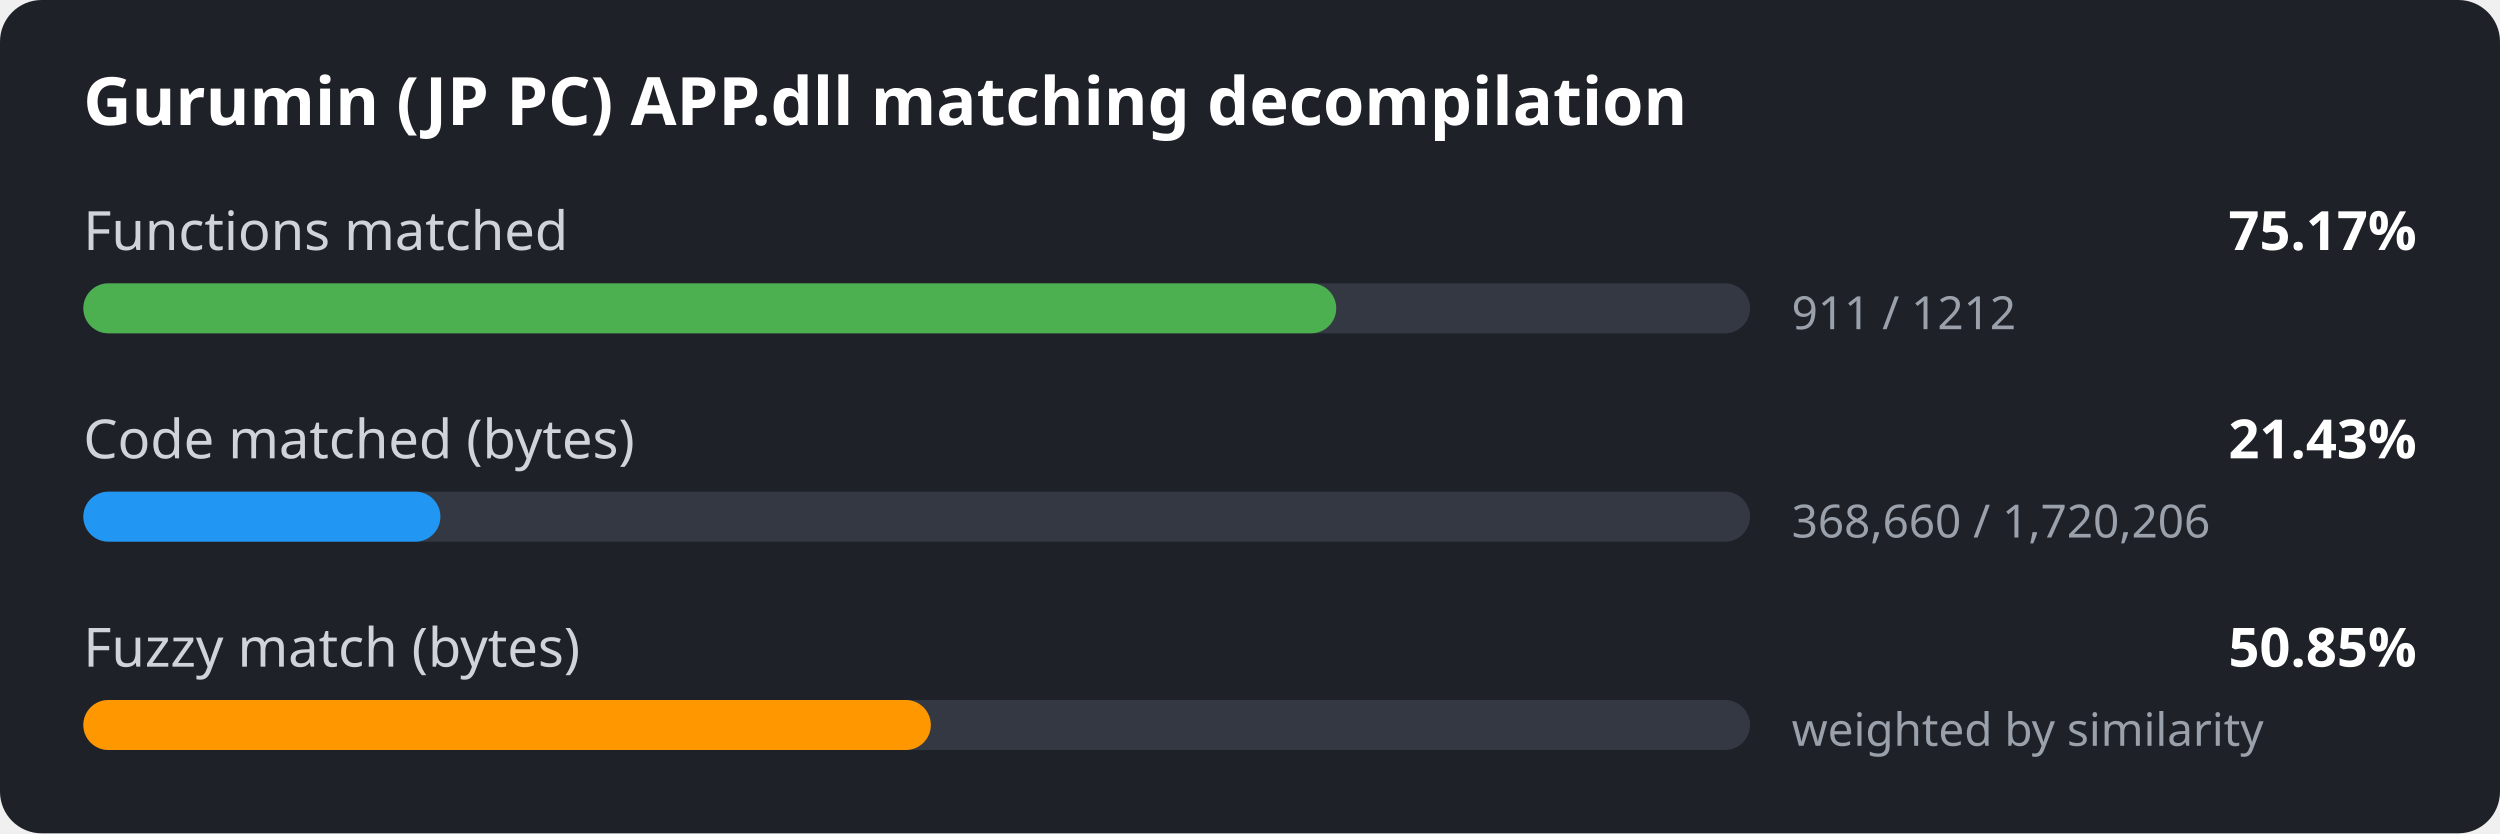
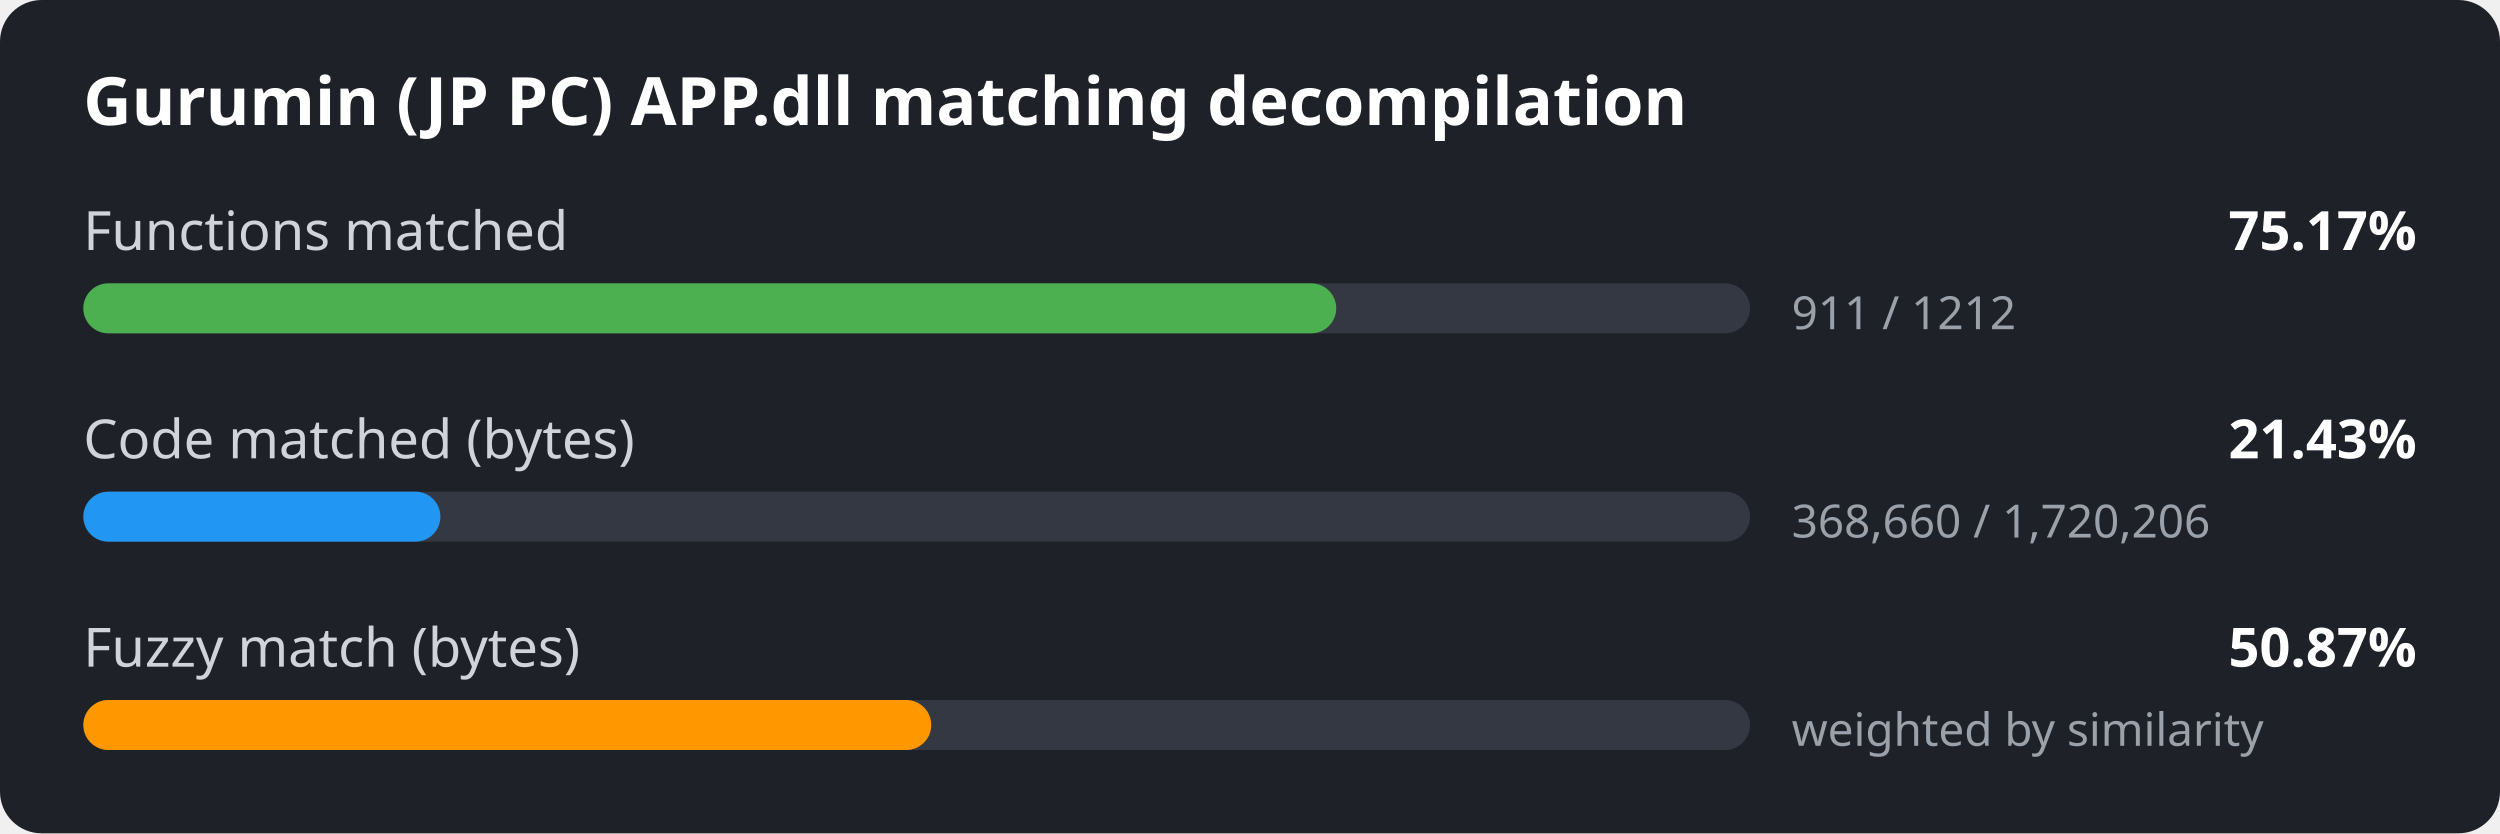
<svg xmlns="http://www.w3.org/2000/svg" width="600" height="200" viewBox="0 0 600 200">
  <style>
.bg { fill: #1e2127; }
.title { font: 600 16px sans-serif; fill: #ffffff; }
.label { font: 13px sans-serif; fill: #d0d4da; }
.value { font: 600 13px sans-serif; fill: #ffffff; }
.detail { font: 11px sans-serif; fill: #9aa1ab; }
.track { fill: #333842; }
</style>
  <rect width="600" height="200" rx="10" class="bg" />
  <text x="20" y="30" class="title">Gurumin (JP PC) APP.dll matching decompilation</text>
  <text x="20" y="60" class="label">Functions matched</text>
  <text x="580" y="60" class="value" text-anchor="end">75.17%</text>
  <rect x="20" y="68" width="400" height="12" rx="6" class="track" />
  <rect x="20" y="68" width="300.7" height="12" rx="6" fill="#4caf50" />
  <text x="430" y="79" class="detail">911 / 1212</text>
  <text x="20" y="110" class="label">Code matched (bytes)</text>
  <text x="580" y="110" class="value" text-anchor="end">21.43%</text>
  <rect x="20" y="118" width="400" height="12" rx="6" class="track" />
  <rect x="20" y="118" width="85.7" height="12" rx="6" fill="#2196f3" />
  <text x="430" y="129" class="detail">368,660 / 1,720,206</text>
  <text x="20" y="160" class="label">Fuzzy match (bytes)</text>
-   <text x="580" y="160" class="value" text-anchor="end">50.85%</text>
+   <text x="580" y="160" class="value" text-anchor="end">50.87%</text>
  <rect x="20" y="168" width="400" height="12" rx="6" class="track" />
-   <rect x="20" y="168" width="203.4" height="12" rx="6" fill="#ff9800" />
+   <rect x="20" y="168" width="203.5" height="12" rx="6" fill="#ff9800" />
  <text x="430" y="179" class="detail">weighted by similarity</text>
</svg>
